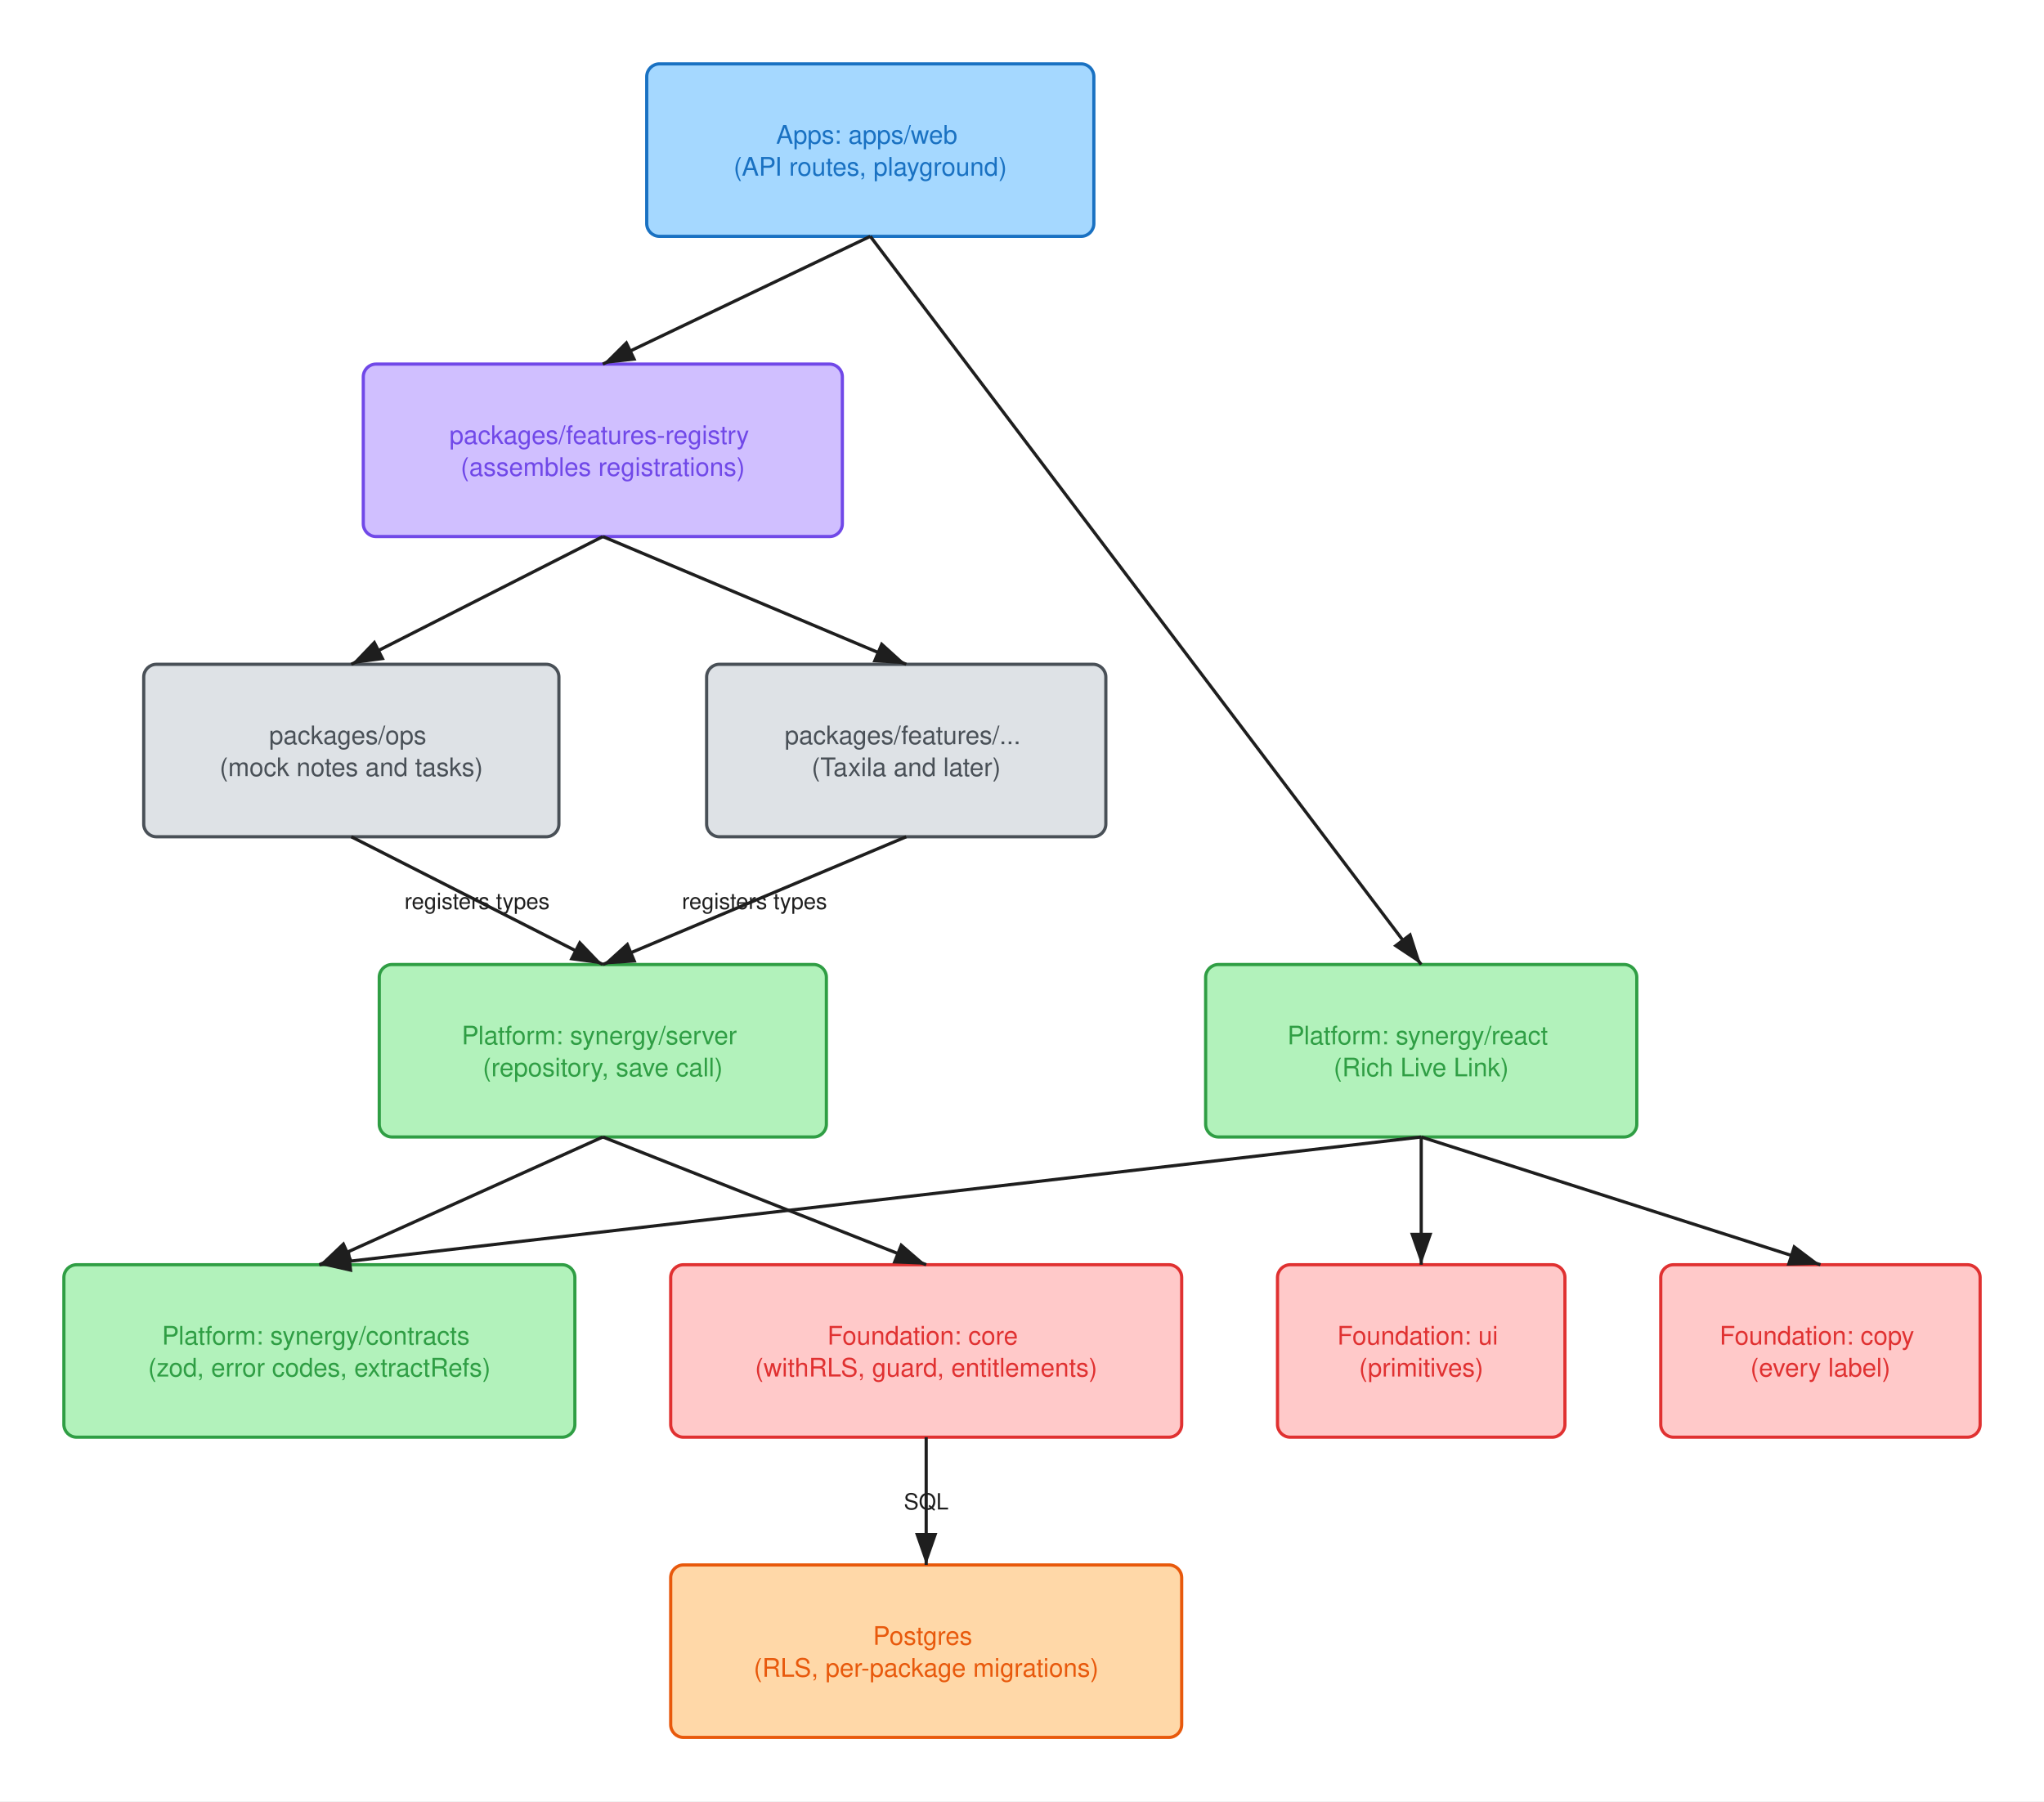
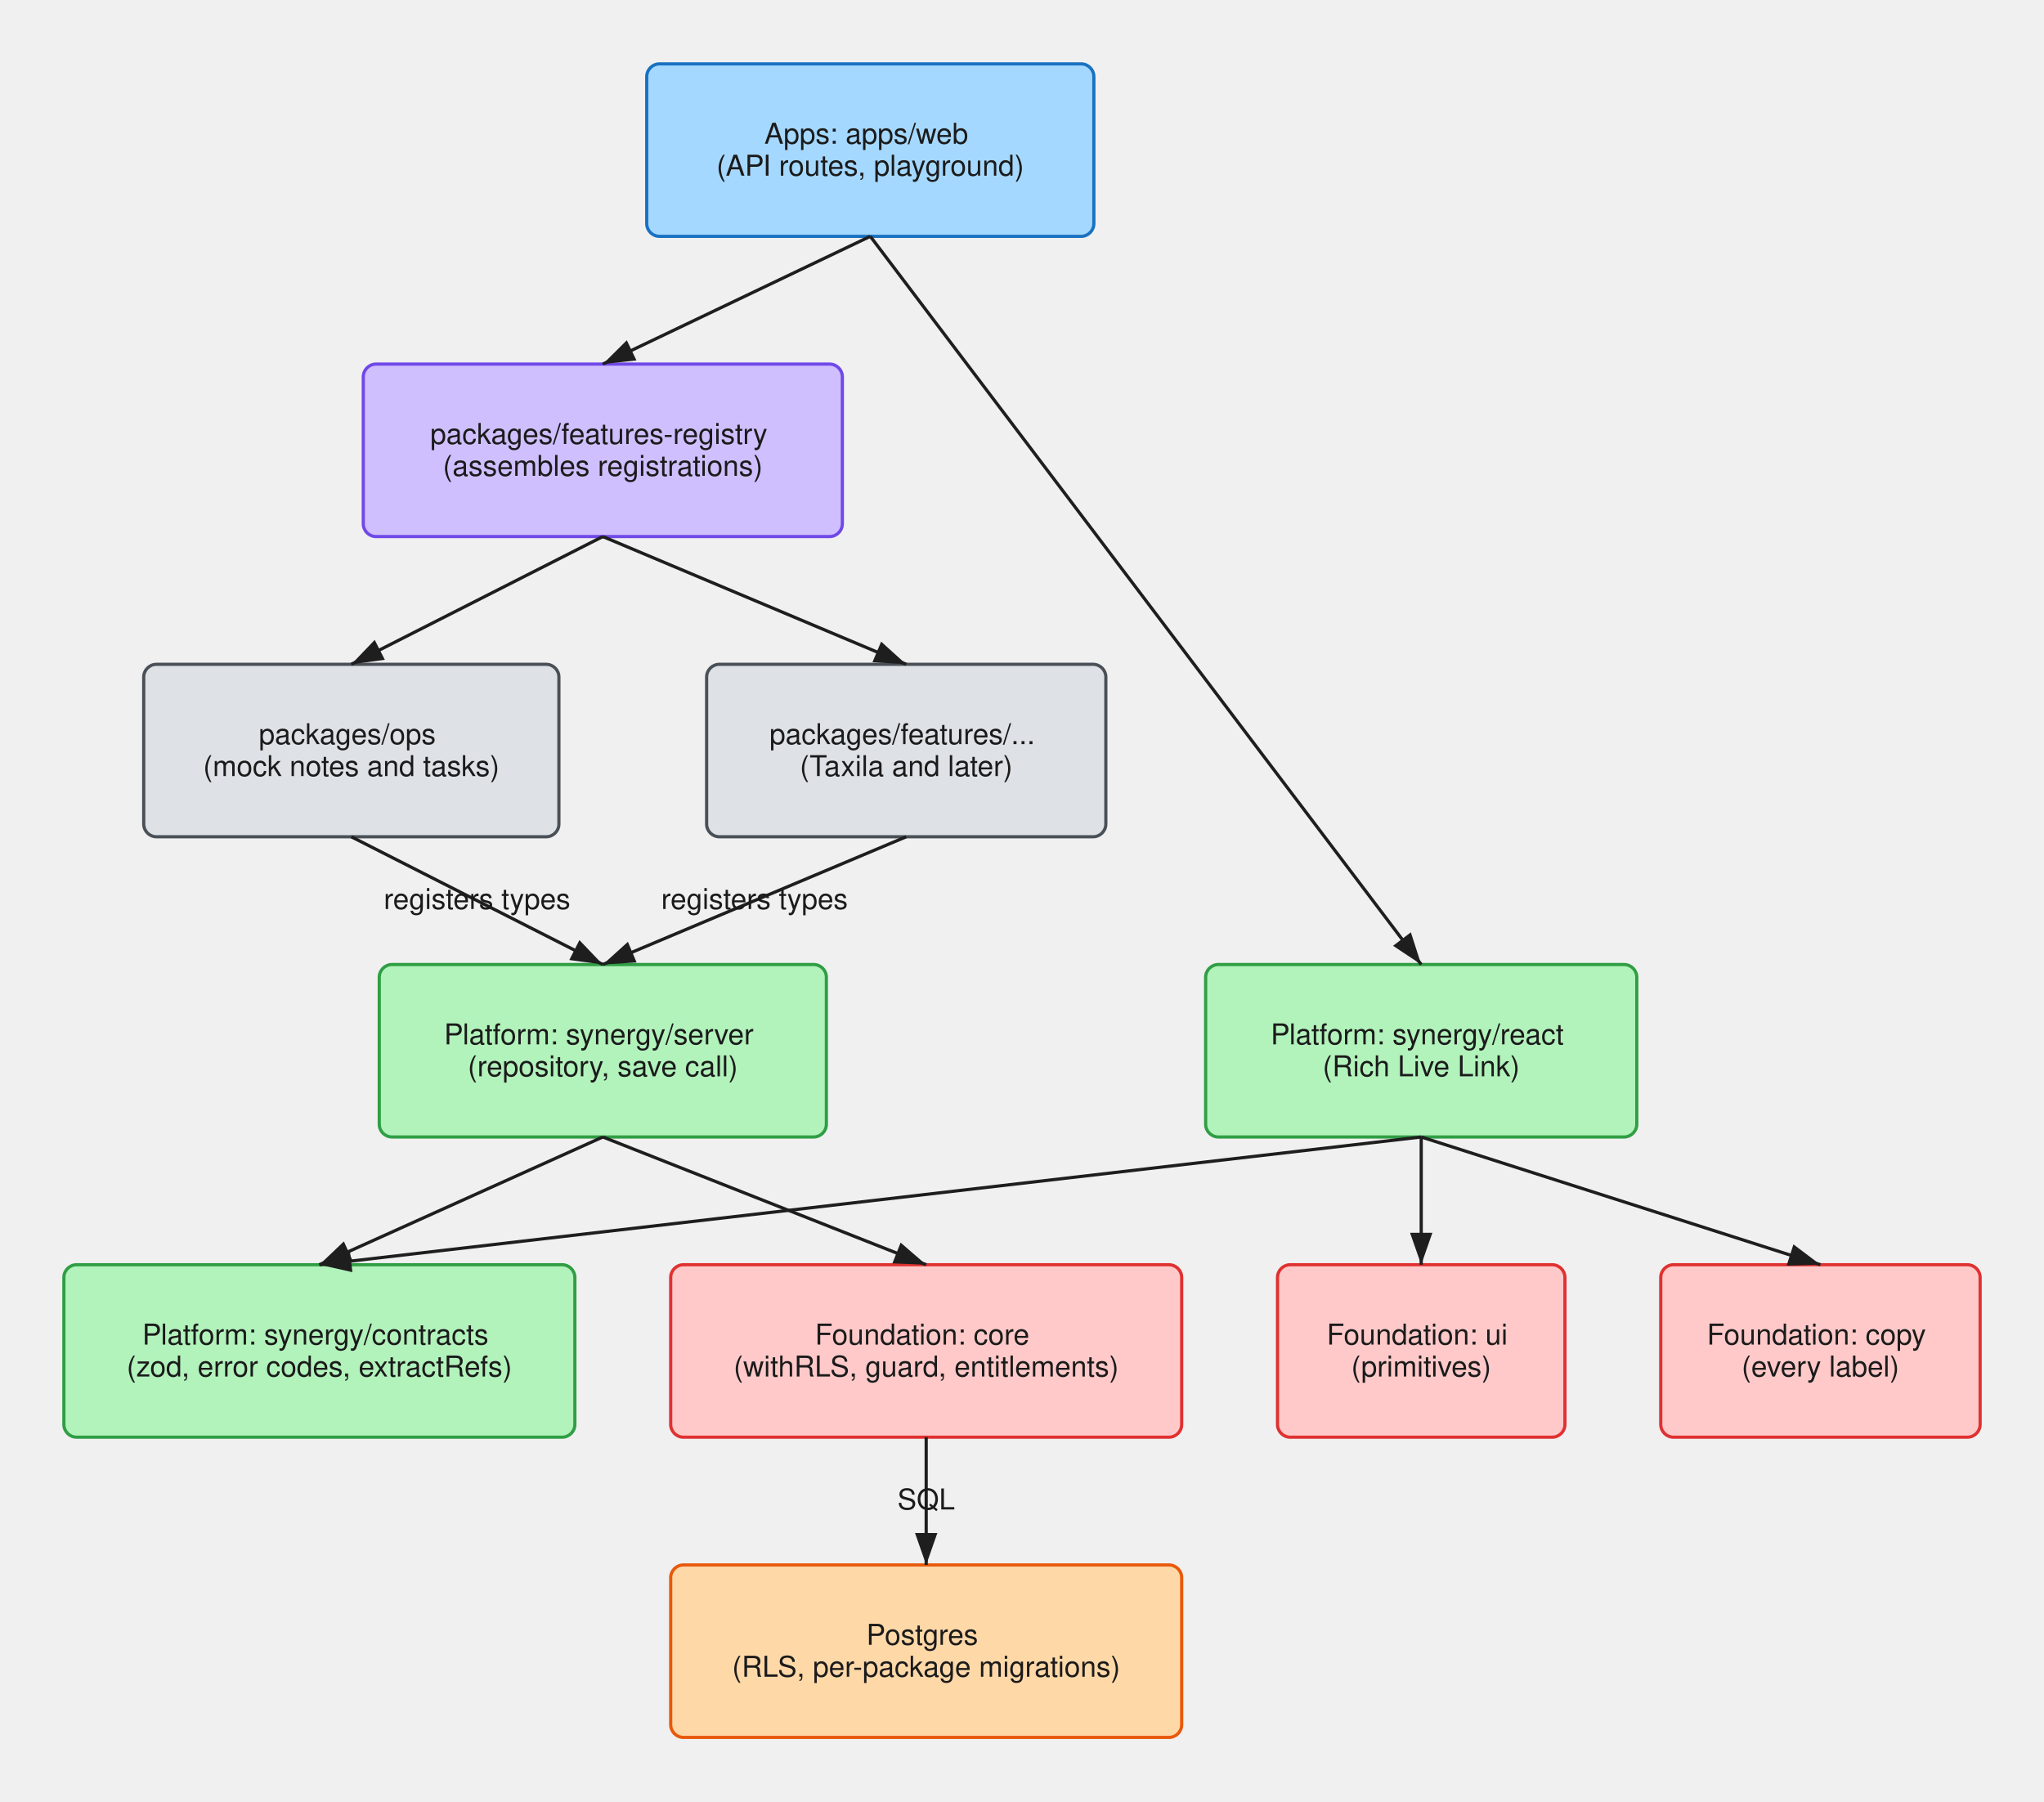
<svg xmlns="http://www.w3.org/2000/svg" viewBox="0 0 1280 1128" width="1280" height="1128">
+   <style>
+     /* Follows the reader's light or dark setting, like the rest of arkive. */
+     [fill="#ffffff"] { fill: none; }
+     text[fill] { fill: #1b1b1b; font-size: 18px; font-family: system-ui, -apple-system, "Segoe UI", Helvetica, Arial, sans-serif; }
+     @media (prefers-color-scheme: dark) {
+       [fill="#a5d8ff"] { fill: #173452; }
+       [stroke="#a5d8ff"] { stroke: #173452; }
+       [fill="#b2f2bb"] { fill: #173a22; }
+       [stroke="#b2f2bb"] { stroke: #173a22; }
+       [fill="#d0bfff"] { fill: #2b2350; }
+       [stroke="#d0bfff"] { stroke: #2b2350; }
+       [fill="#dee2e6"] { fill: #2a2d31; }
+       [stroke="#dee2e6"] { stroke: #2a2d31; }
+       [fill="#ffc9c9"] { fill: #47201f; }
+       [stroke="#ffc9c9"] { stroke: #47201f; }
+       [fill="#ffd8a8"] { fill: #45290f; }
+       [stroke="#ffd8a8"] { stroke: #45290f; }
+       [fill="#ffec99"] { fill: #3f3610; }
+       [stroke="#ffec99"] { stroke: #3f3610; }
+       [fill="#f8f9fa"] { fill: #1a1b1d; }
+       [stroke="#f8f9fa"] { stroke: #1a1b1d; }
+       [fill="#1971c2"] { fill: #4dabf7; }
+       [stroke="#1971c2"] { stroke: #4dabf7; }
+       [fill="#2f9e44"] { fill: #51cf66; }
+       [stroke="#2f9e44"] { stroke: #51cf66; }
+       [fill="#7048e8"] { fill: #9775fa; }
+       [stroke="#7048e8"] { stroke: #9775fa; }
+       [fill="#495057"] { fill: #adb5bd; }
+       [stroke="#495057"] { stroke: #adb5bd; }
+       [fill="#e03131"] { fill: #ff8787; }
+       [stroke="#e03131"] { stroke: #ff8787; }
+       [fill="#e8590c"] { fill: #ff922b; }
+       [stroke="#e8590c"] { stroke: #ff922b; }
+       [fill="#f08c00"] { fill: #fcc419; }
+       [stroke="#f08c00"] { stroke: #fcc419; }
+       [fill="#1e1e1e"] { fill: #e9e9e7; }
+       [stroke="#1e1e1e"] { stroke: #e9e9e7; }
+       text[fill] { fill: #e9e9e7; }
+     }
+   </style>
  <defs>
    <marker id="arrowhead" markerWidth="10" markerHeight="7" refX="10" refY="3.5" orient="auto">
      <polygon points="0 0, 10 3.5, 0 7" fill="#1e1e1e" />
    </marker>
  </defs>
  <rect x="0" y="0" width="1280" height="1128" fill="#ffffff" />
  <rect x="405" y="40" width="280" height="108" rx="8" ry="8" fill="#a5d8ff" stroke="#1971c2" stroke-width="2" opacity="1" />
  <rect x="227.5" y="228" width="300" height="108" rx="8" ry="8" fill="#d0bfff" stroke="#7048e8" stroke-width="2" opacity="1" />
  <rect x="90" y="416" width="260" height="108" rx="8" ry="8" fill="#dee2e6" stroke="#495057" stroke-width="2" opacity="1" />
  <rect x="442.5" y="416" width="250" height="108" rx="8" ry="8" fill="#dee2e6" stroke="#495057" stroke-width="2" opacity="1" />
  <rect x="237.5" y="604" width="280" height="108" rx="8" ry="8" fill="#b2f2bb" stroke="#2f9e44" stroke-width="2" opacity="1" />
  <rect x="755" y="604" width="270" height="108" rx="8" ry="8" fill="#b2f2bb" stroke="#2f9e44" stroke-width="2" opacity="1" />
  <rect x="40" y="792" width="320" height="108" rx="8" ry="8" fill="#b2f2bb" stroke="#2f9e44" stroke-width="2" opacity="1" />
  <rect x="420" y="792" width="320" height="108" rx="8" ry="8" fill="#ffc9c9" stroke="#e03131" stroke-width="2" opacity="1" />
  <rect x="800" y="792" width="180" height="108" rx="8" ry="8" fill="#ffc9c9" stroke="#e03131" stroke-width="2" opacity="1" />
  <rect x="1040" y="792" width="200" height="108" rx="8" ry="8" fill="#ffc9c9" stroke="#e03131" stroke-width="2" opacity="1" />
  <rect x="420" y="980" width="320" height="108" rx="8" ry="8" fill="#ffd8a8" stroke="#e8590c" stroke-width="2" opacity="1" />
  <polyline points="545,148 377.5,228" fill="none" stroke="#1e1e1e" stroke-width="2" marker-end="url(#arrowhead)" />
  <polyline points="545,148 890,604" fill="none" stroke="#1e1e1e" stroke-width="2" marker-end="url(#arrowhead)" />
  <polyline points="377.5,336 220,416" fill="none" stroke="#1e1e1e" stroke-width="2" marker-end="url(#arrowhead)" />
  <polyline points="377.5,336 567.5,416" fill="none" stroke="#1e1e1e" stroke-width="2" marker-end="url(#arrowhead)" />
  <polyline points="220,524 377.5,604" fill="none" stroke="#1e1e1e" stroke-width="2" marker-end="url(#arrowhead)" />
  <polyline points="567.5,524 377.5,604" fill="none" stroke="#1e1e1e" stroke-width="2" marker-end="url(#arrowhead)" />
  <polyline points="377.5,712 200,792" fill="none" stroke="#1e1e1e" stroke-width="2" marker-end="url(#arrowhead)" />
  <polyline points="890,712 200,792" fill="none" stroke="#1e1e1e" stroke-width="2" marker-end="url(#arrowhead)" />
  <polyline points="377.5,712 580,792" fill="none" stroke="#1e1e1e" stroke-width="2" marker-end="url(#arrowhead)" />
  <polyline points="890,712 890,792" fill="none" stroke="#1e1e1e" stroke-width="2" marker-end="url(#arrowhead)" />
  <polyline points="890,712 1140,792" fill="none" stroke="#1e1e1e" stroke-width="2" marker-end="url(#arrowhead)" />
  <polyline points="580,900 580,980" fill="none" stroke="#1e1e1e" stroke-width="2" marker-end="url(#arrowhead)" />
  <text x="545" y="90" font-family="Virgil, Segoe UI Emoji, Helvetica, Arial, sans-serif" font-size="16" fill="#1971c2" text-anchor="middle">
    <tspan x="545" dy="0">Apps: apps/web</tspan>
    <tspan x="545" dy="20">(API routes, playground)</tspan>
  </text>
  <text x="377.5" y="278" font-family="Virgil, Segoe UI Emoji, Helvetica, Arial, sans-serif" font-size="16" fill="#7048e8" text-anchor="middle">
    <tspan x="377.5" dy="0">packages/features-registry</tspan>
    <tspan x="377.5" dy="20">(assembles registrations)</tspan>
  </text>
  <text x="220" y="466" font-family="Virgil, Segoe UI Emoji, Helvetica, Arial, sans-serif" font-size="16" fill="#495057" text-anchor="middle">
    <tspan x="220" dy="0">packages/ops</tspan>
    <tspan x="220" dy="20">(mock notes and tasks)</tspan>
  </text>
  <text x="567.5" y="466" font-family="Virgil, Segoe UI Emoji, Helvetica, Arial, sans-serif" font-size="16" fill="#495057" text-anchor="middle">
    <tspan x="567.5" dy="0">packages/features/...</tspan>
    <tspan x="567.5" dy="20">(Taxila and later)</tspan>
  </text>
  <text x="377.5" y="654" font-family="Virgil, Segoe UI Emoji, Helvetica, Arial, sans-serif" font-size="16" fill="#2f9e44" text-anchor="middle">
    <tspan x="377.5" dy="0">Platform: synergy/server</tspan>
    <tspan x="377.5" dy="20">(repository, save call)</tspan>
  </text>
  <text x="890" y="654" font-family="Virgil, Segoe UI Emoji, Helvetica, Arial, sans-serif" font-size="16" fill="#2f9e44" text-anchor="middle">
    <tspan x="890" dy="0">Platform: synergy/react</tspan>
    <tspan x="890" dy="20">(Rich Live Link)</tspan>
  </text>
  <text x="200" y="842" font-family="Virgil, Segoe UI Emoji, Helvetica, Arial, sans-serif" font-size="16" fill="#2f9e44" text-anchor="middle">
    <tspan x="200" dy="0">Platform: synergy/contracts</tspan>
    <tspan x="200" dy="20">(zod, error codes, extractRefs)</tspan>
  </text>
  <text x="580" y="842" font-family="Virgil, Segoe UI Emoji, Helvetica, Arial, sans-serif" font-size="16" fill="#e03131" text-anchor="middle">
    <tspan x="580" dy="0">Foundation: core</tspan>
    <tspan x="580" dy="20">(withRLS, guard, entitlements)</tspan>
  </text>
  <text x="890" y="842" font-family="Virgil, Segoe UI Emoji, Helvetica, Arial, sans-serif" font-size="16" fill="#e03131" text-anchor="middle">
    <tspan x="890" dy="0">Foundation: ui</tspan>
    <tspan x="890" dy="20">(primitives)</tspan>
  </text>
  <text x="1140" y="842" font-family="Virgil, Segoe UI Emoji, Helvetica, Arial, sans-serif" font-size="16" fill="#e03131" text-anchor="middle">
    <tspan x="1140" dy="0">Foundation: copy</tspan>
    <tspan x="1140" dy="20">(every label)</tspan>
  </text>
  <text x="580" y="1030" font-family="Virgil, Segoe UI Emoji, Helvetica, Arial, sans-serif" font-size="16" fill="#e8590c" text-anchor="middle">
    <tspan x="580" dy="0">Postgres</tspan>
    <tspan x="580" dy="20">(RLS, per-package migrations)</tspan>
  </text>
  <text x="298.75" y="569.25" font-family="Virgil, Segoe UI Emoji, Helvetica, Arial, sans-serif" font-size="14" fill="#1e1e1e" text-anchor="middle">
    <tspan x="298.75" dy="0">registers types</tspan>
  </text>
  <text x="472.5" y="569.25" font-family="Virgil, Segoe UI Emoji, Helvetica, Arial, sans-serif" font-size="14" fill="#1e1e1e" text-anchor="middle">
    <tspan x="472.5" dy="0">registers types</tspan>
  </text>
  <text x="580" y="945.25" font-family="Virgil, Segoe UI Emoji, Helvetica, Arial, sans-serif" font-size="14" fill="#1e1e1e" text-anchor="middle">
    <tspan x="580" dy="0">SQL</tspan>
  </text>
</svg>
